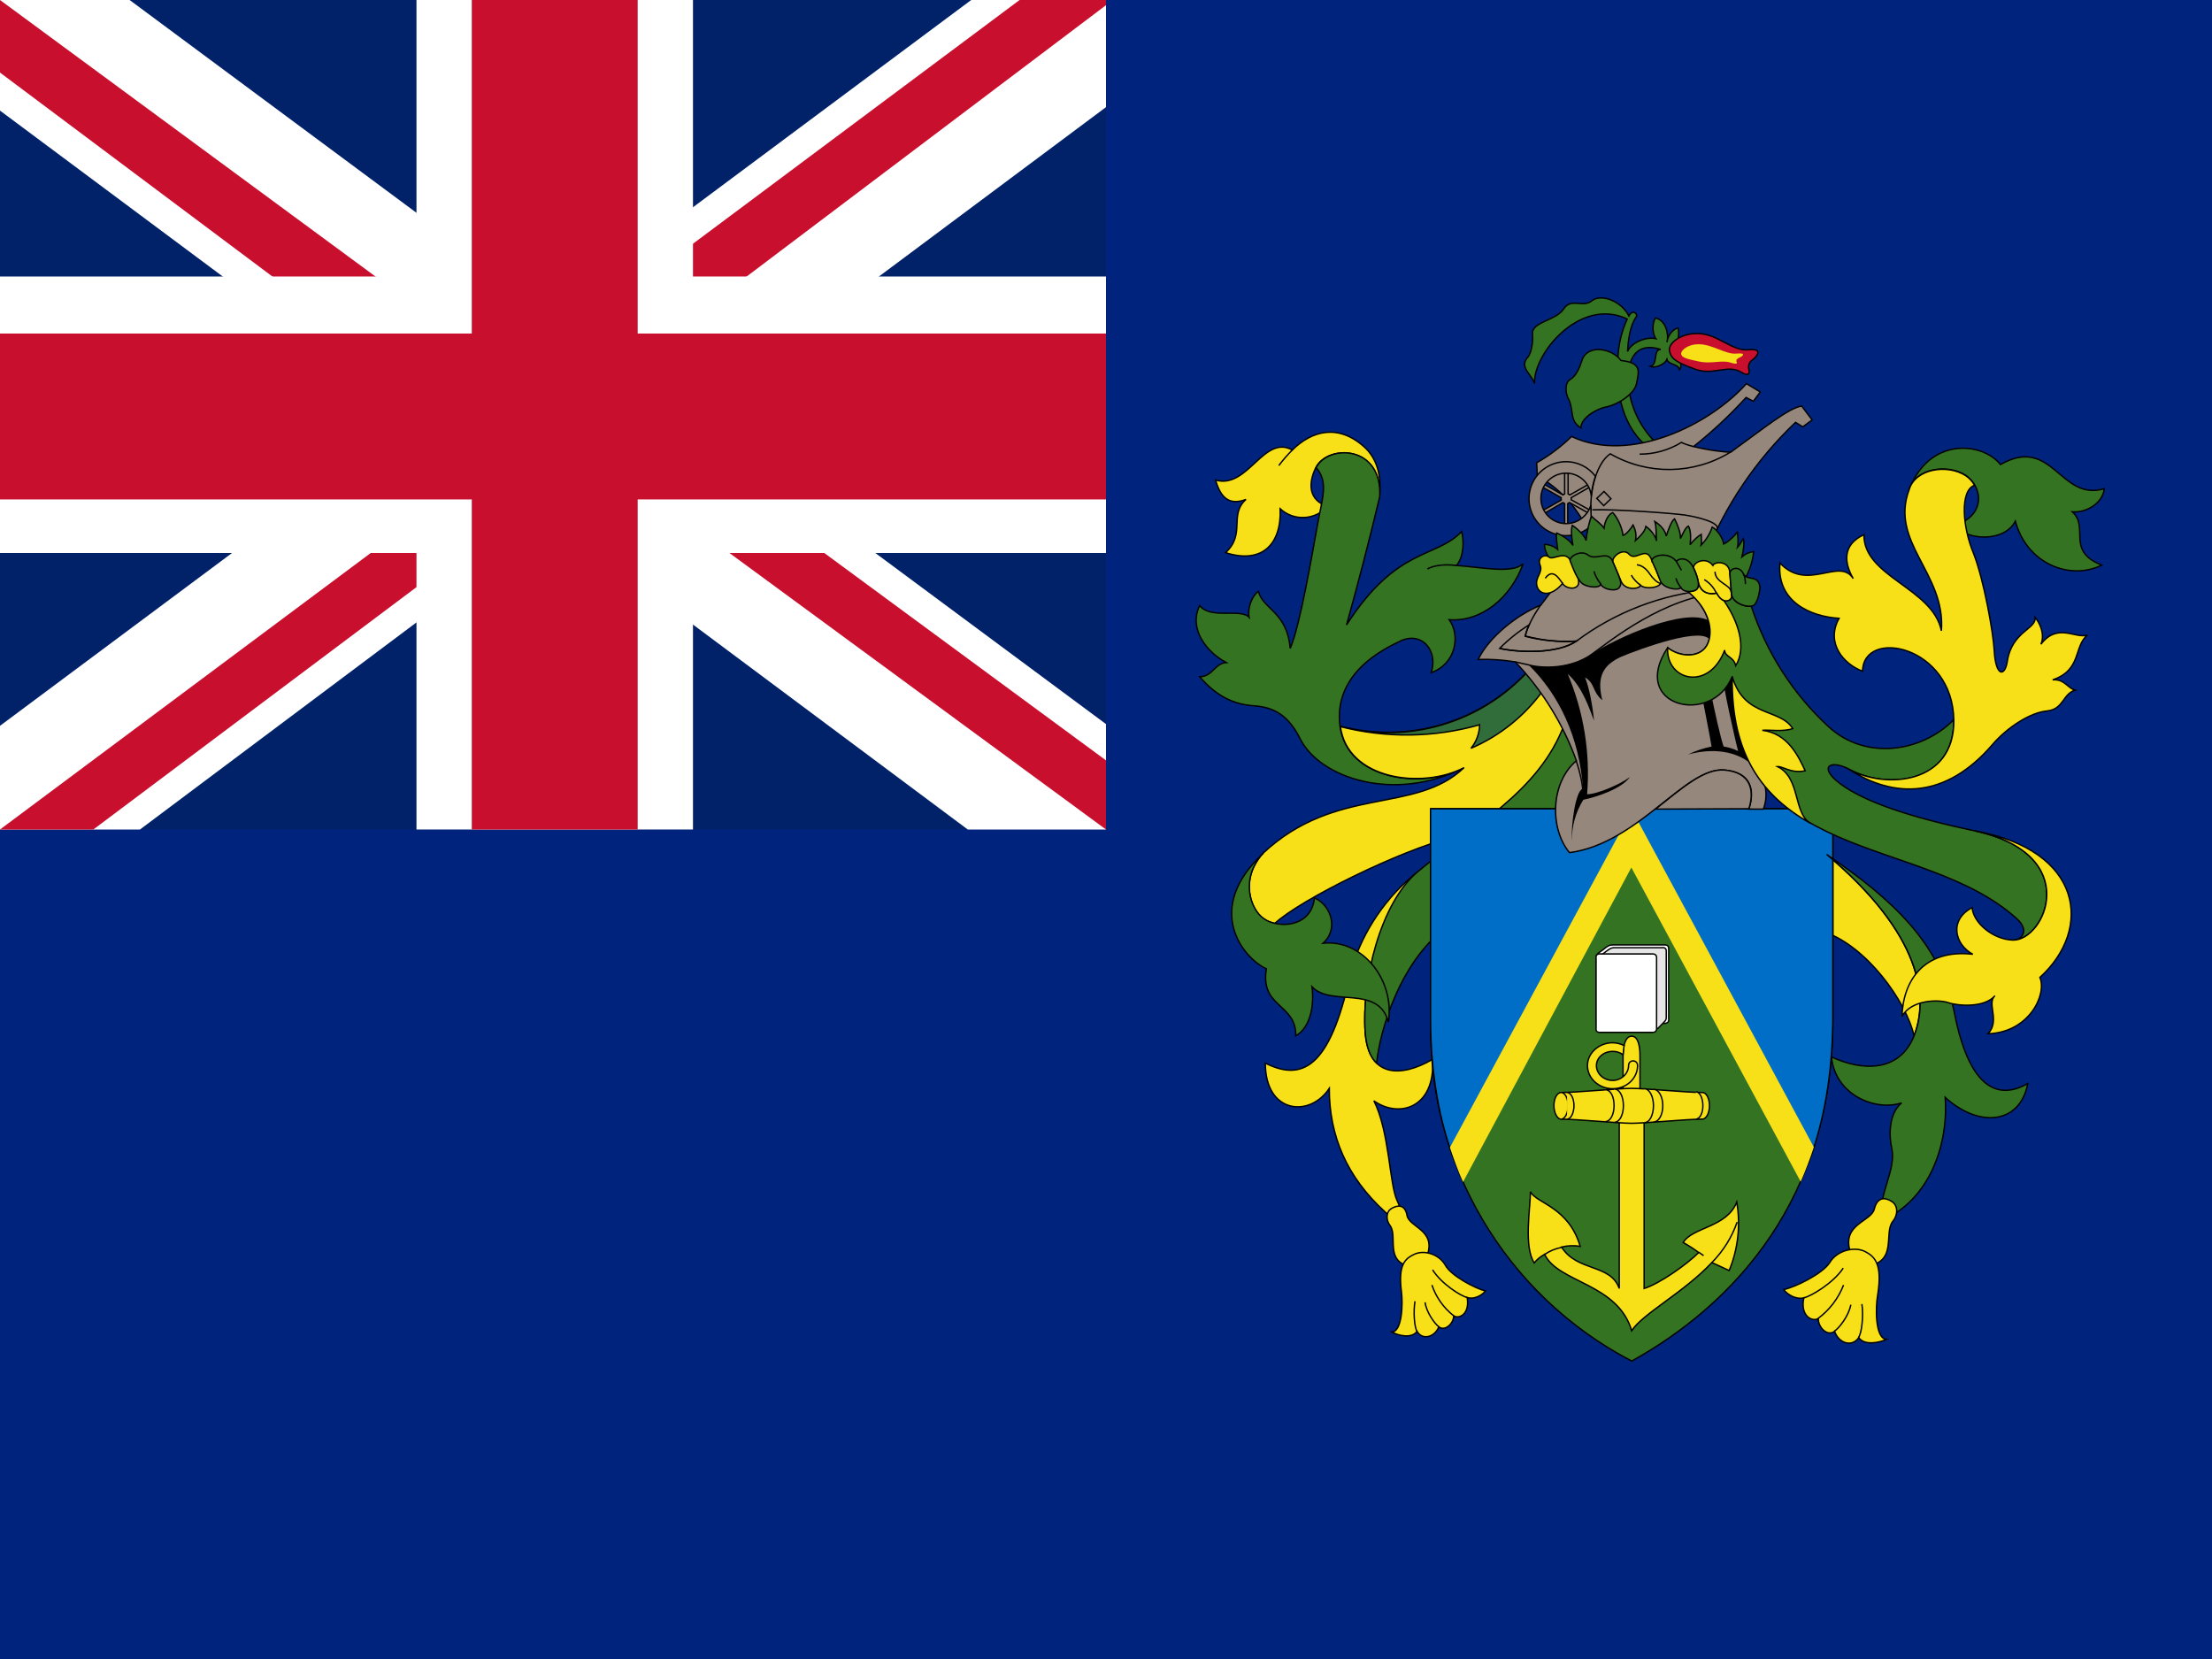
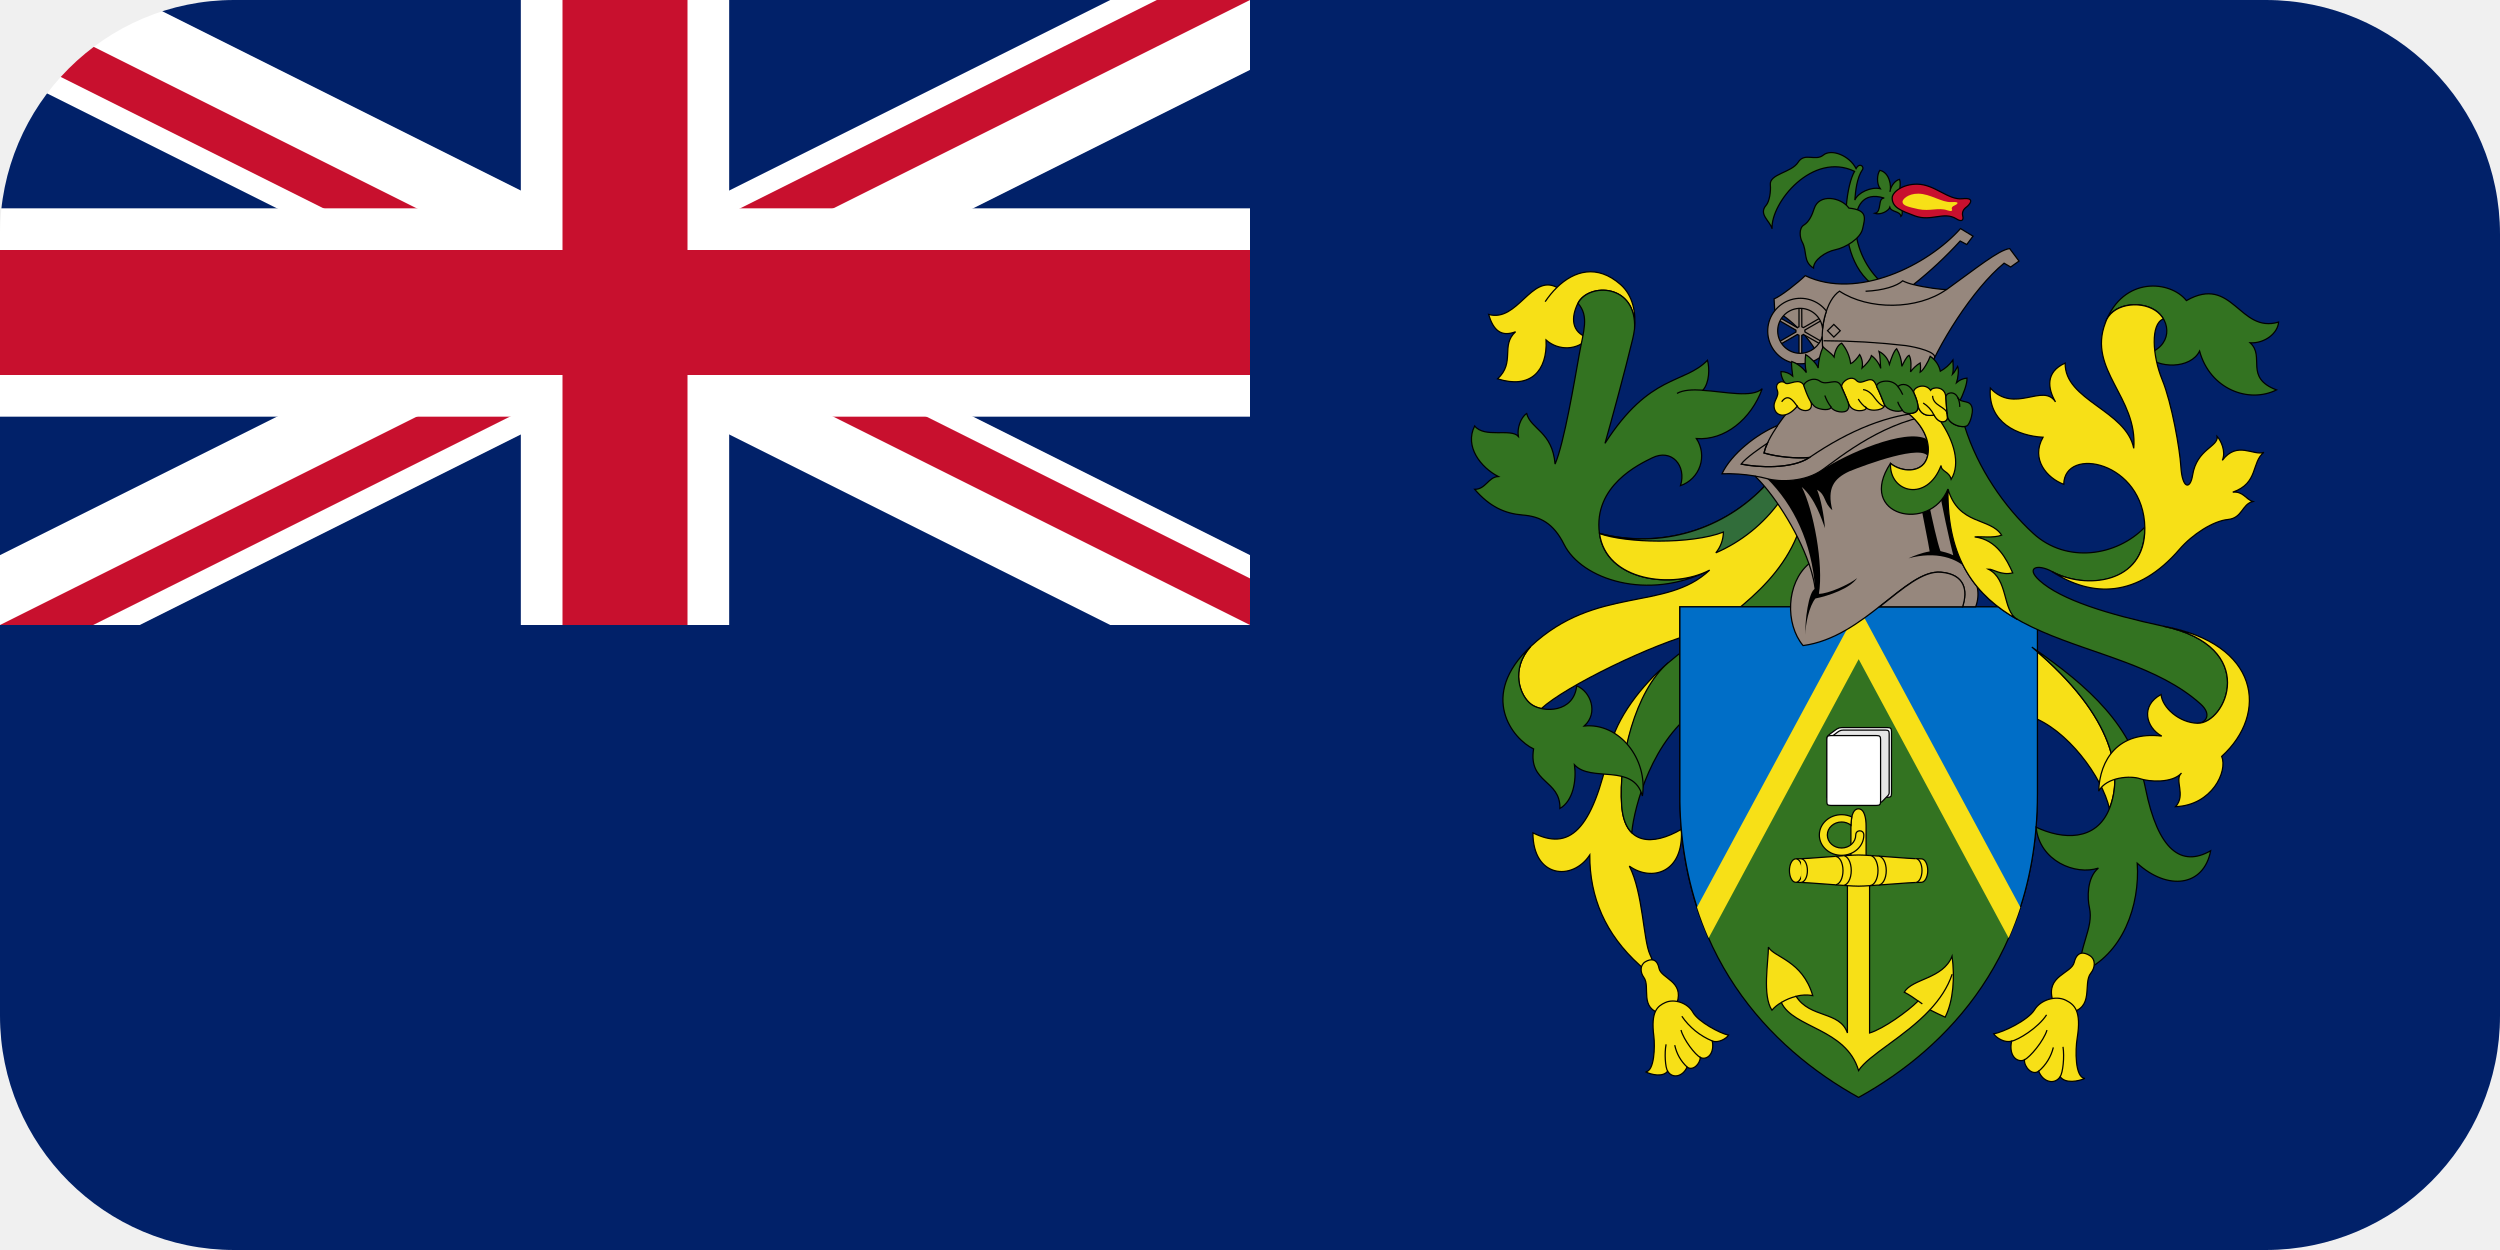
- <svg xmlns="http://www.w3.org/2000/svg" id="flag-icons-pn" viewBox="0 0 640 480">
-   <path fill="#00247d" d="M0 0h640v480H0z" />
-   <path fill="#012169" d="M0 0h320v240H0Z" />
-   <path fill="#fff" d="m37.5 0 122 90.5L281 0h39v31l-120 89.5 120 89V240h-40l-120-89.5L40.5 240H0v-30l119.5-89L0 32V0Z" />
-   <path fill="#c8102e" d="M212 140.5 320 220v20l-135.5-99.5Zm-92 10 3 17.5-96 72H0ZM320 0v1.5l-124.5 94 1-22L295 0ZM0 0l119.5 88h-30L0 21Z" />
-   <path fill="#fff" d="M120.5 0v240h80V0ZM0 80v80h320V80Z" />
-   <path fill="#c8102e" d="M0 96.5v48h320v-48zM136.5 0v240h48V0Z" />
-   <path fill="#f7e017" stroke="#000" stroke-width=".4" d="M410.1 252.3a57 57 0 0 0-19 27.8c-5.7 27.3-13.3 33.4-25 27.5 0 14.7 12.9 15.8 18.5 7.3 0 13.7 5 25.6 16.2 35.8 4.8 4.3 5.7 1.4 3.4-3.4-2.2-4.7-2.2-20-6.7-28.8 7.2 5.1 17.8 2.2 17-12-9.3 5.4-18.5 5.2-19.5-7.7-1.1-15 4.7-37 15.1-46.5zm-11-108.6c.7-5.5-.5-11-4.5-14.5-7.6-6.7-15.1-4.5-20.7 1-8.3-4.6-12.8 11.4-22.2 8.7 1.5 5.2 4 7.4 8.8 5.6-5 4.5 0 10-5.9 15.4 10.6 3.4 16.2-2.5 15.8-12.7a9.6 9.6 0 0 0 13.7-.7c-5.6-1.8-5.6-6.7-3.4-11.2 3.4-6.8 19.3-6.5 18.4 8.4z" />
-   <path fill="#337321" stroke="#000" stroke-width=".4" d="M423.6 222.1c-12 6.4-33.8 3.7-35.9-12-2-15.5 13.1-22.5 17.2-24.5 6.3-3.2 11.3 2.5 9.2 9 7-2.4 8.6-10.6 5.2-15.3 9.3.7 17.8-6.3 21.4-16.2-3.2 3-12 1-19.3.5 2.2-2.5 2.2-7.3 1.5-9.8-7.6 7.9-18.7 4.3-33.3 27a1023 1023 0 0 0 9.6-37.1c.8-15-15-15.2-18.4-8.4 3.7 4.2 1.7 9 .4 16.5-1.6 8.7-5 29-7.9 35.8-.9-10.6-7.9-11.3-9.2-16.5-2 1.4-3.2 5-2.7 7.5-2.5-2.7-11.1.7-14.3-3.4-3.3 6.7 2 13.5 7.7 16.5-3.3.2-4 4.1-7.7 4.1 4.9 5.7 9.9 8 15.6 8.4 5.8.4 10 2.6 13.5 9.6 5.7 11.3 27.2 18.6 47.4 8.3z" />
-   <path fill="#f7e017" stroke="#000" stroke-width=".4" d="M453.4 208.4c-6.8 18.7-25.3 32-33.6 34-14.2 3.5-43.2 17.6-51 24.8a9 9 0 0 1-3.2-1.3c-3.8-2.7-7-11.5-.2-19 21.2-19.8 44-11.2 58.2-24.8-12 6.3-33.8 3.6-35.8-12a55 55 0 0 0 54.5-16.2 98 98 0 0 1 11 14.5z" />
-   <path fill="#337321" stroke="#000" stroke-width=".4" d="M410.1 252.3c-10.7 9-16.2 31.4-15.1 46.5q.5 6.2 3.3 8.8c.8-8.6 6.7-30.7 22-40.6 12.8-8.3 32.9-27 40.3-48.5a17 17 0 0 0-7.9-9.2c-7.4 20.2-27.1 29.9-42.6 43z" />
-   <path fill="#316d3a" stroke="#000" stroke-width=".4" d="M446.5 199.7a50 50 0 0 1-20.9 16.8 11 11 0 0 0 2.5-6.8 77 77 0 0 1-40.4.5 55 55 0 0 0 54.6-16.2 21 21 0 0 1 4.2 5.7z" />
-   <path fill="#337321" stroke="#000" stroke-width=".4" d="M365.4 247c-17.2 16-5.8 30.2 1 33.3-1.9 11.3 8.7 10 8.5 19.4 4.3-2.4 5.4-9 4.7-14.2 5.5 5.9 19.2-.7 22.1 10.2 1.9-12-7.4-24-18.9-22.8 4.8-4.3 2-11.3-2.5-13.1-.9 8.8-10.8 8.8-14.6 6-3.9-2.6-7-11.4-.3-18.9z" />
-   <path fill="#f7e017" stroke="#000" stroke-width=".4" d="M402.7 349.6c-1.8 1-1.7 3.5-.5 5 2.3 3.2-1.7 10.4 6 11.9 2.2.5 4-1 4.8-3.5 2.4-7.1-5.2-7.9-5.9-11.3-.6-3.4-2.8-3-4.4-2.1z" />
-   <path fill="#f7e017" stroke="#000" stroke-width=".4" d="M409.2 362.9c-2.5 1.2-4.8 2.8-3.7 11 .4 3.3.2 11.4-2.8 11.5 1.8 1 5.7 2 7.3-.2 1.5 2.6 5 1.8 6.3-1.3 1.8 1.4 4.3-1 4.3-3.2 1.5 1 4.7-.4 3.9-5.3 2 .7 4.4-.7 5.3-1.9-2.8-.6-10-4.4-11.6-7.4-1.7-3.1-6-4.6-9-3.2z" />
-   <path fill="none" stroke="#000" stroke-width=".4" d="M370 134.7q1.8-2.4 4-4.6m39 34.5q3.1-1.6 8.4-1M410 385.2c-.8-1.1-1.1-5.8-.6-8.7m6.9 7.4c-1.3-1-3.6-4.3-4-7.1m8.3 3.9a19 19 0 0 1-6.3-8.9m10.2 3.6c-1.9-.4-7.6-4.1-10-8" />
-   <path fill="#f7e017" stroke="#000" stroke-width=".4" d="M528.5 247.2c27.7 23.2 29.5 41.7 25.3 52.5-2.3-10.1-13.8-25.9-25.8-30z" />
-   <path fill="#337321" stroke="#000" stroke-width=".4" d="M478.9 234h51.4v61c0 51.9-28.8 82.5-58.2 98.8A108 108 0 0 1 414 295v-61h36c0 3.2.4 8 4 12.7 8.6-.8 18.2-7.2 24.9-12.6z" />
-   <path fill="#006ec7" stroke="#000" stroke-width=".4" d="M530.3 234v61q-.2 23.4-7 41.3L472 242.6l-51 93.7q-7-18-7.1-41.3v-61z" />
-   <path fill="#f7e017" d="M524.8 331.9a116 116 0 0 1-3.8 10L472 251l-48.7 91c-1.3-2.8-2.9-7.3-3.8-10l52.7-97.6z" />
-   <path fill="#f7e017" stroke="#000" stroke-width=".4" d="m495.3 365.3 5 2.3a36 36 0 0 0 2.2-19.8c-2.9 7.4-12.8 7.2-15.5 11.7q2.5 1.4 4.5 2.9c-3.4 3.4-11.3 9-15.8 10.4v-48.4c0-3.4-1.2-6.2-1.2-9v-10c0-2.3-.4-5.6-2.4-5.6s-2.5 3.3-2.5 5.6v10c0 2.8-1.1 6-1.1 9v48.4c-2.5-7.2-12.2-4.8-16.7-12a14 14 0 0 1 5.4-.2c-3.4-11.5-12.7-12.4-14.4-15.8 0 4.8-2 15.8 1.1 20.6q1.1-1.4 3-2.5c3.9 8.3 21.1 8.3 25.2 22.1 3.3-5 15-11 23.2-19.7z" />
-   <path fill="#f7e017" stroke="#000" stroke-width=".4" d="M472.1 325c3.8 0 16-1.2 20.4-1.2 1.2 0 2.1-1.8 2.1-3.9s-.9-3.8-2-3.8c-4.5 0-16.6-1.2-20.5-1.2s-16 1.2-20.4 1.2c-1.2 0-2.1 1.7-2.1 3.8s1 3.9 2 3.9c4.5 0 16.7 1.2 20.5 1.2zm-2.5-19.8q-1.2-1-3-1c-2.6 0-4.7 1.8-4.7 4.1 0 2.4 2.1 4.3 4.7 4.3 2.5 0 4.6-2 4.6-4.3 0-1.8 2.6-1.8 2.6 0 0 3.7-3.2 6.7-7.2 6.7s-7.3-3-7.3-6.7c0-3.6 3.3-6.6 7.3-6.6a8 8 0 0 1 3.3.8z" />
-   <path fill="#f7e017" stroke="#000" stroke-width=".4" d="M451.7 323.8c1.1 0 2-1.8 2-3.9s-.9-3.8-2-3.8" />
-   <path fill="#f7e017" stroke="#000" stroke-width=".4" d="M453.4 323.8c1.1 0 2-1.8 2-3.9s-.9-3.8-2-3.8m11.1 8.4c1.4 0 2.5-2 2.5-4.6s-1-4.6-2.5-4.6m2.6 9.4c1.5 0 2.6-2.1 2.6-4.8s-1.1-4.8-2.6-4.8m8.7 9.7c1.5 0 2.6-2.2 2.6-4.9s-1.2-4.9-2.6-4.9m2.7 9.6c1.4 0 2.6-2 2.6-4.7 0-2.6-1.2-4.7-2.6-4.7m12.1 8.6c1.2 0 2.1-1.7 2.1-3.9s-.9-4-2-4m-43.7 47q2-1.4 4.8-2m41.1 2.4-1.4-1m3.8 3q5-5.1 7.3-11.7" />
-   <path fill="#fff" stroke="#000" stroke-width=".4" d="M461.8 277.2c0-1.2.9-1.6 2-2.4 1.2-1 1.7-1.4 2.9-1.4h14.8q1.4-.1 1.3 1.3v20q.2 1.4-1.3 1.4h-19.7v-19.2" />
-   <path fill="#e5e5e5" stroke="#000" stroke-width=".4" d="M477.8 297.8c2 0 1.6 0 3-1.4s1.3-1.3 1.3-2.6v-18.4q.1-1.4-1.3-1.2h-13.7c-1 0-1.5.4-2.7 1.3-1 .8-1.8 1.2-1.8 2.2v20.1z" />
-   <path fill="#fff" stroke="#000" stroke-width=".4" d="M479.3 297.4q.1 1.4-1.4 1.3h-14.8q-1.5.1-1.3-1.3v-20.1q-.2-1.4 1.3-1.3h14.8q1.5-.1 1.4 1.3z" />
-   <path fill="#96877d" stroke="#000" stroke-width=".4" d="M508 222.3c2.8 3.2 3.8 7.5 2.2 11.8H506c1.8-5.5.7-10.6-7-11.3-11.4-1-24.8 21.2-44.9 23.9-5.8-7-5.5-20.3 2-26.6a82 82 0 0 0-17.7-28.6 55 55 0 0 0-10.7-.7c3-6.4 11.3-13 18.1-15.7l3.4-4.5c.7-8.7 42-4.7 50.7.7 0 9.8 3.9 42.2 8.2 51z" />
-   <path d="M458 228.2c-1-15-7.1-27.4-15.7-35.8a24 24 0 0 0 18-3c7.5-5 27-13.6 34-9.9.6 1.3 1 4 .5 5.9-1.7-4.5-20.4 2.4-25.7 4.6-5 2.3-7.3 5.5-5.5 12.6-3-2.5-2-4.8-5-6.6 1.2 2.9 2.2 8.2 2.6 12.5-1.2-3-3.2-9.6-7.6-13.5a74 74 0 0 1 5.6 34.8c3 0 9.8-3 12.4-5-2.3 3.3-9.2 5.7-13.5 6.6a22 22 0 0 0-3.3 11.8c-.3-4.2 1-14.3 3.1-15zm50-5.9c-3.8-4.2-10.7-6.4-19.6-4a28 28 0 0 1 6.8-2.3c-.3-2.3-2.4-12.5-2.8-15l2.5-1c1.3 6.1 2.8 13.1 3.8 16 .8.1 2.6.5 4.2 1.3-.7-2.4-4.5-19.4-4.4-21.2l3.4-1.8a138 138 0 0 0 6 28z" />
-   <path fill="#96877d" stroke="#000" stroke-width=".4" d="M506 234c1.7-5.3.6-10.5-7-11.2-6-.5-12.4 5.3-20 11.3zm-49.9-48.5a45 45 0 0 1-14.8-1.5q.3-1.4 1.1-3.2a47 47 0 0 0-8.5 6.8c5.4 1.2 16.6 1.7 22.2-2.1z" />
-   <path fill="none" stroke="#000" stroke-width=".4" d="M456 220q1.9 5.6 2.1 10.3m-12.4-55.2c-2 3-3.8 6.2-4.4 9a48 48 0 0 0 14.8 1.4" />
-   <path fill="none" stroke="#000" stroke-width=".4" d="m438.4 191.5 4 .9c4 1.1 12.3 1.1 18-3s21-16.7 38.3-18" />
-   <path fill="none" stroke="#000" stroke-width=".4" d="M433.9 187.6c5.4 1.2 16.6 1.7 22.2-2.1a76 76 0 0 1 38.4-14.8" />
-   <path fill="#337321" stroke="#000" stroke-width=".4" d="M528.5 247.2c19 13 33 25.7 37 46s11.7 25.7 21.2 20.3c-2.2 11.7-14 13-23.9 4 1 13.6-4.5 29.8-18.5 35.7-.9-8.1 4.5-14.6 3-21.2-.7-3-1-9.7 2.9-12.9-7.5 2.5-19.2-2.2-20.3-13.3 8.6 4 19.6 4.7 23.9-6.1s2.4-29.3-25.3-52.5zm23.9-105.6c5.9-15.3 21.2-13.7 26.4-7.2 15.1-8.6 17.2 10.8 30 7-.2 3.6-4.5 7-9.2 6.7 5 4.5-2 11.3 8.5 15.4-9 4.5-21.6-.2-25-12.7-3 5.9-13.5 5.9-17.8 1.2 9.2-2.5 8.6-11 3.4-14.5-5.3-3.4-14.5-2-16.3 4.1zm-45.7 33.8a82 82 0 0 0 22.3 34.8c10.8 10 27.1 7.4 36.3-2 .2 18.8-19.4 20.3-30.2 14.4-4.8-2.6-8.7-1.3-4.1 3 7 6.2 22.3 11 40.4 14.8 31.5 6.8 20.3 31.8 11 31.6 2.7 0 4.9-2.9 1-6.3-27.4-24.7-83-15-82.2-70-5.8 14.5-30 8.8-18.7-8.3 3.6 2.9 10 3.1 11.7-1.4 1.4-3.5.5-9.6-5.8-14.9 1 0 3.3 0 3-2.6.3 1.6 1.7 3.8 5.3 3 1 1.7 2 2.7 3.5 2.1.3 0 1.1-.5.8-2.1.2 3 3.8 4.1 5.7 3.9z" />
-   <path fill="#f7e017" stroke="#000" stroke-width=".4" d="M535 222.6c13.1 8.5 28 8.5 41.5-7.2 4.3-5 11-9.3 15.8-9.7 4.8-.5 4.5-5 8.1-6-2.2-.6-3.1-3.3-6.5-3 8.5-2.9 6-9.7 10.1-13-3.4 1.3-8.6-3.7-13.5 2.7 1.3-3-.5-6.4-1.7-7.8.5 3.4-6.6 4-8 12.6-.7 4.8-3.4 4.6-3.8-2.9-.3-5.4-3-20.5-6-28.2-3.2-7.6-4-18.2.3-19.7a8 8 0 0 0-2.6-2.8c-5.3-3.4-14.5-2-16.3 4-5.8 15.4 10.6 24.2 9.3 40.9-2.5-12.4-22.6-15.6-22.4-27.8-6.5 3-5.6 8.4-3.1 12.7-4-6.3-13.3 4-21.2-4.5-1 11.3 9 15.5 17.1 16-4 7.2 1.4 13.3 6.8 15.3.2-12.6 26.1-7.5 26.4 14.2.2 18.5-19.7 20-30.3 14.2zm36.4 17.8c31.5 6.8 20.3 31.8 11 31.6-5.9-.2-11.5-5.1-11.8-9.4-6.8 3.6-5 10.7.2 13.5-14.2-1.6-20.2 7.7-20.5 18 2.6-4.8 10.4-5 13.4-4s10.5 1.5 13.5-2c-2.5 2.2 1.6 7.2-2 11 12-.4 17.1-11.5 15-16.3 15.4-14 12.5-36.8-18.8-42.4zm-24.1 107.2c2 1.2 1.8 4 .4 5.7-2.8 3.4 1.4 11.5-7.2 13q-3.9.3-5.2-4.2c-2.4-8 6.1-8.6 7-12.3s3.3-3.3 5-2.2z" />
-   <path fill="#f7e017" stroke="#000" stroke-width=".4" d="M539.6 362.1c2.7 1.4 5.1 3.4 3.7 12.4-.7 3.7-.8 12.8 2.5 13-2 1-6.4 1.9-8-.5-1.9 2.8-5.7 1.8-7-1.8-2.2 1.6-4.8-1.3-4.7-3.7-1.8 1-5.3-.7-4.2-6-2.2.6-4.9-1-5.8-2.4 3.1-.6 11.2-4.5 13.3-7.8 2-3.4 7-4.8 10.2-3.2z" />
-   <path fill="none" stroke="#000" stroke-width=".4" d="M537.7 387c1-1.2 1.5-6.5 1-9.7m-8 7.9c1.5-1 4.2-4.5 4.8-7.7m-9.5 4a22 22 0 0 0 7.4-9.7m-11.5 3.7c2-.4 8.6-4.3 11.4-8.6" />
-   <path fill="#f7e017" stroke="#000" stroke-width=".4" d="M501.2 195.8c-.4 23 9.2 34.8 22.6 42.4-5-3-2.8-13.1-9.5-16.4 1.6-.1 4 2.1 8 1.2-2-4.2-5-10.8-12.4-11.7 2-.2 6 .5 8.8-.5-3.8-6-14-3.1-17.5-15zm-2.4-22q-1.2-.5-2.1-2.2c-3.6.8-5-1.5-5.3-3 .3 2.6-2 2.5-3 2.6 6.3 5.2 7.2 11.3 5.8 14.8-1.8 4.5-8 4.3-11.7 1.4-.5 9.6 12 12.7 16.5.7 0 2 2.6 1.8 3.2 4.5 3.2-5.2.8-12.7-3.4-18.8z" />
-   <path fill="#337321" stroke="#000" stroke-width=".4" d="M479 128a27 27 0 0 1-8-18.9c.2-5 2.2-10.3 9.5-8-2.3 0-.7 4.4-3 4.9 1.8.7 4.4-.9 4.8-2 .4 1.6 3.4 1.2 3.6 3 1.1-.9-.1-5.3-1.8-6.2 1.2-.7 2-4.2 1.4-5.9-1.2.2-2.9 1.8-3.2 4.1.6-1.8-.1-6.3-3.3-7-.9 1.2-1.1 4.3.1 6-2.9-.7-7.2 1.2-8.2 3.7.2-3 .6-7.3 2.5-10 .6-.8-1-2.4-2.1-.3-2.2-4.3-8-6.5-10.7-4.4-2.6 2.2-6-1-8.2 2.4s-9.4 3.7-9 7.3c.2 2.2-.3 5.5-1.4 6.7-2.6 2.9 1.3 5 2 7.6-.5-8.5 13.1-25.2 26.8-18.7a30 30 0 0 0-2.7 11.6c-.6 7.7.6 18.5 8 24.9z" />
-   <path fill="#c8102e" stroke="#000" stroke-width=".4" d="M483 101.1c0-2 3.5-4.7 8.2-4.6 5.7 0 10 5.2 14.6 4.7s2.4 2 1.4 2.8q-1.6 1-1.2 2.9c.3 1.2-.2 2-2 .9-4.1-2.6-8.2 1-13.6-1-4.5-1.7-7.2-2.7-7.4-5.7z" />
-   <path fill="#96877d" stroke="#000" stroke-width=".4" d="M459.8 154.4a34 34 0 0 0-15-16.7l-.2-3.8a50 50 0 0 0 10.1-7.6c17 8 40-3.4 50.6-15.3l4 2.4-2 2.7-2.1-1.1a130 130 0 0 1-15.2 14.2c3.9 1 9.3 1.7 10.8 1.6 9.4-6.8 16.9-12.9 20.5-13.3l3 4-2.7 2-2.1-1.3a109 109 0 0 0-26.2 38.8c-6.3-1.4-28.9-.5-33.5-6.6z" />
-   <path fill="none" stroke="#000" stroke-width=".4" d="M490 129.2q-2.4-.6-3.5-1.2a23 23 0 0 1-12.1 3.4" />
-   <path fill="none" stroke="#000" stroke-width=".4" d="M460.7 151.9c-1.5-8.4 1-17.8 5.2-20.6a34 34 0 0 0 34.8-.5" />
-   <path fill="none" stroke="#000" stroke-width=".4" d="M460.7 147.5c7.2-.2 23 1 26.7 1.5 3.9.6 10.3 2.2 9.4 4.1m-32.8-6.8 2.1-2-2-2.1-2.1 2z" />
-   <path fill="#337321" stroke="#000" stroke-width=".4" d="M469 104.3c-2.6-3.6-9.8-4.8-11.3 0-.7 2.2-1.7 4.5-3.4 5.5s-1.3 4.1-.6 5.4c1.8 3.3.2 6.5 3.7 8.6 0-2.6 3.9-5.3 7.1-6 3.3-.6 8.3-3.6 9-6.8.6-3.4 1.8-6-4.5-6.7z" />
-   <path fill="#96877d" stroke="#000" stroke-width=".4" d="M452.7 136.8h1v6.1l.5.3 5.3-3 .5.7-5.4 3.1v.6l5.4 3-.5.8-5.4-3-.5.3v6.2h-.9v-6.2l-.5-.3-5.3 3.1-.5-.8 5.3-3v-.7l-5.3-3 .5-.8 5.3 3 .5-.3z" />
-   <path fill="#96877d" stroke="#000" stroke-width=".4" d="M460.7 151.8a10.7 10.7 0 1 1 .9-14 24 24 0 0 0-1.2 5.7 7.3 7.3 0 1 0-7.3 8c3.4 0 6.3-2.3 7.2-5.4 0 1.4 0 4.6.4 5.7z" />
-   <path fill="#337321" stroke="#000" stroke-width=".4" d="M448.6 162c-.6-.8-1.9-3-1.7-4.5a6 6 0 0 1 3.8 1.5c-.1-1.2-.6-3.6-.3-4.8 1.2.5 3.8 2 4.7 3.6-.2-1.1-.7-4-.2-5.8 1.3.8 3.6 2.9 4 4.4.2-2.3 1-6 1.6-7 1 1 2.6 2 3.6 3.4.2-1.9 1.2-4 2.5-4.5 1 1 2.6 3.7 3 6.6 1-.3 2.3-2 2.9-3 .5 1 1.1 2.5.7 4.5 1.3-1.2 2.8-2.7 3-4.1 1 .7 2.7 2.4 3.1 4.2-.2-1.5 0-4.1-.5-5.6 1.6 1 3 2.5 3.3 4.2.5-1.6 1.5-4.4 2.4-5 .9 1.8 1.8 4 1.7 5.7.6-1.1 1.4-3.2 2.3-3.6.8 1.2.7 4 .5 5.4.8-1.1 2.3-2.5 3.2-3 0 .8.2 2.1 0 3.1a14 14 0 0 0 3.2-5.2c1.6.8 3.2 3.5 3.3 4.9 1.2-.5 3.4-2.5 4-3.6 0 .8.4 3 0 4.6.7-.7 1.3-2 1.7-2.6.4 1.1 0 3.8-.4 5.3a6 6 0 0 1 3.4-1.5 20 20 0 0 1-2.5 7.8c-10.8-3-33.5-4.1-56.3-5.4z" />
-   <path fill="#f7e017" d="M486.4 102.3c0-.9 1.8-2.7 5.1-2.7 4 0 7.7 3 10.9 2.7s1.6.9 1 1.1q-1.2.5-1 1.2.6 1-1.4.4c-2.8-1-5.7.4-9.4-.4-3.2-.7-5.1-1-5.2-2.3" />
-   <path fill="#f7e017" stroke="#000" stroke-width=".4" d="M452.1 168.8c-3.3 4-6.7 3.4-7.4.8s1.8-3.8.9-6.1 1.5-3.3 2.6-2.3 4.8-2.2 6.3 1.2c1.6 3.4 2.8 5.7 2 7-1 1.4-3.7.7-4.4-.6zm14.6-6.1c-.6-1.5 2.9-4.4 4.7-2.3 1.8 2 4.6-2.2 6.2 1s2 4.9 2.9 6.7c.7 1.8-4.3 2.7-5.9 1.2.2 1-4.4 1.9-5.6-1.2zm23.4 1.9c-.8-1.6 3.3-3.9 5.5-1 .5-1.2 4.6-1.4 4.9 2l.5 6.9c.1 1.3-2.5 2.6-4.3-.9-3.4.7-4.9-1.2-5.3-3.1s-.8-3-1.3-4z" />
-   <path fill="#337321" stroke="#000" stroke-width=".4" d="M454.3 162.3c-.5-1.1 3-3.4 5.2-1.7s5.5-1.4 7 1.6c2.7 6.2 2.8 6.6 2 7.8s-4.5.7-5.4-1c-.1 1.2-3.3 1-4.9.1-1.8-1-3.1-4.8-3.9-6.8zm23.7.3c-.7-1.8 4.6-3.3 7-.2 1.1-1.1 3.7-1.2 5.1 2.2q2.2 4.8.7 6c-.8.6-3.5 1-4.4-.5-1.3.8-5.1.1-6-2q-1.2-3.2-2.3-5.5zm22.5 3.4c0-1.7 2.8-2.4 3.9 0 1 2.2 4.5.1 4.8 4 0 .7-.4 3.5-1.5 4.9-1 1.3-6.3 0-6.7-2.9z" />
-   <path fill="none" stroke="#000" stroke-width=".4" d="M452.1 168.8c-1.2-1.7-2.9-4.4-5-1.5m16.1 1.7c-.8-.9-1.7-2.5-2-3.7m13.4 4c-.8-.6-2-1.7-2.6-2.9m1.6-3c2 .2 3.3 2 3.9 2.9s2 2.4 3 2.5m5.9 1.3q-1.2-1.6-1.5-2.8m.1-4.9 1.5 2.6m10.1 6.6a9 9 0 0 0-3.5-3.9m3.1-2.3c.1 3.3 4.5 3.6 4.7 6m3.5-5.4q.6 1 .6 3" />
+ <svg xmlns="http://www.w3.org/2000/svg" viewBox="0 0 30 15">
+   <defs>
+     <mask id="fa-flag-rounded-pn" maskUnits="userSpaceOnUse" x="0.0" y="0.0" width="30.0" height="15.0">
+       <rect x="0.0" y="0.0" width="30.0" height="15.0" rx="2.812" ry="2.812" fill="#fff" />
+     </mask>
+   </defs>
+   <g mask="url(#fa-flag-rounded-pn)">
+     <clipPath id="a">
+       <path d="M0 0v75h350v75h-50zm300 0H150v200H0v-50z" />
+     </clipPath>
+     <path fill="#012169" d="M0 0h30v15H0z" />
+     <path d="M0 0l15 7.5M15 0L0 7.5" stroke="#fff" stroke-width="1.5" />
+     <path d="M0 0l300 150m0-150L0 150" stroke="#c8102e" stroke-width="20" clip-path="url(#a)" transform="scale(.05)" />
+     <path d="M7.5 0v10M0 3.75h17.5" stroke="#fff" stroke-width="2.5" />
+     <path d="M7.5 0v10M0 3.75h17.5" stroke="#c8102e" stroke-width="1.5" />
+     <path d="M15 0v7.5H0V15h30V0z" fill="#012169" />
+     <g fill="#F7E017" stroke="#000" stroke-width=".015">
+       <path d="M20.018 7.954c-.32.271-.625.667-.7 1.025-.211 1.007-.491 1.231-.923 1.015 0 .541.474.582.682.266 0 .507.184.947.599 1.322.175.158.208.05.125-.125-.083-.175-.083-.74-.249-1.064.266.191.657.083.624-.441-.341.2-.68.192-.715-.283-.043-.557.174-1.366.557-1.715zm-.405-4.005c.023-.2-.02-.405-.166-.534-.282-.248-.558-.166-.764.034-.308-.166-.471.423-.82.324.058.191.15.274.324.208-.183.166 0 .366-.216.565.391.125.599-.091.582-.466.15.133.382.125.507-.025-.208-.067-.209-.247-.125-.416.125-.249.711-.239.678.31z" />
+       <path fill="#337321" d="M20.515 6.842c-.441.233-1.247.133-1.322-.441-.075-.574.482-.832.632-.906.233-.117.416.091.341.333a.377.377 0 00.191-.565c.341.025.657-.233.79-.599-.12.114-.446.037-.714.02.083-.091.082-.269.057-.361-.282.29-.69.157-1.23.997.083-.291.241-.873.333-1.256.009-.038.016-.076.021-.115.032-.549-.553-.559-.678-.309.137.154.065.334.016.607-.058.324-.183 1.073-.291 1.322-.033-.391-.291-.416-.341-.607-.075.05-.116.183-.1.274-.092-.1-.408.025-.524-.125-.125.249.075.499.283.607-.121.008-.15.154-.283.154.179.208.362.291.574.308.212.017.37.096.499.353.208.417 1 .687 1.746.309z" />
+       <path d="M21.613 6.334c-.249.69-.931 1.181-1.239 1.256-.524.127-1.592.646-1.878.913a.332.332 0 01-.118-.048c-.141-.1-.258-.424-.008-.699.782-.732 1.622-.416 2.146-.915-.441.233-1.247.133-1.322-.441a2.029 2.029 0 002.012-.599c.091.101.357.417.407.533z" />
+       <path fill="#337321" d="M20.018 7.954c-.395.335-.6 1.158-.558 1.715.012.155.055.26.121.324.029-.316.249-1.133.81-1.497.474-.308 1.214-.998 1.489-1.788a.634.634 0 00-.291-.341c-.273.746-1.002 1.104-1.571 1.587z" />
+       <path fill="#316D3A" d="M21.359 6.014a1.854 1.854 0 01-.769.62.403.403 0 00.091-.249c-.391.15-1.173.133-1.489.017a2.029 2.029 0 002.012-.599c.068.074.126.14.155.211z" />
+       <path fill="#337321" d="M18.37 7.756c-.636.595-.216 1.114.033 1.231-.066.416.324.366.316.715.158-.091.2-.333.175-.524.2.216.707-.025.815.374.067-.441-.274-.881-.698-.84.175-.158.075-.416-.091-.482-.033.324-.399.324-.541.225-.142-.1-.259-.424-.009-.699z" />
+       <path d="M19.746 11.54c-.069.04-.064.129-.021.187.087.116-.062.38.22.437.083.017.147-.034.179-.129.087-.262-.191-.291-.216-.416-.025-.125-.104-.112-.162-.079z" />
+       <path d="M19.983 12.031c-.093.043-.175.104-.137.403.015.124.008.424-.1.428.066.033.208.069.266-.008.056.094.183.067.233-.05.066.054.158-.037.158-.116.058.037.175-.017.145-.195.071.025.162-.025.195-.071-.104-.021-.366-.162-.428-.274-.062-.113-.224-.167-.332-.117z" />
+       <path d="M18.542 3.62c.042-.062.089-.12.141-.171m1.441 1.272c.073-.042.185-.047.309-.039m-.421 8.172c-.029-.042-.04-.216-.019-.322m.252.272a.493.493 0 01-.148-.262m.306.146c-.058-.027-.2-.21-.231-.328m.376.132a.825.825 0 01-.366-.297" fill="none" />
+       <path d="M24.382 7.765c1.023.857 1.089 1.538.931 1.938-.083-.374-.507-.956-.948-1.106l.017-.832z" />
+       <path fill="#337321" d="M22.553 7.282h1.896v2.245c0 1.913-1.064 3.044-2.146 3.642-1.081-.599-2.146-1.73-2.146-3.642V7.282h1.331a.729.729 0 00.15.466c.314-.031.669-.266.915-.466z" />
+       <path fill="#006EC7" d="M24.449 7.282v2.245c0 .577-.097 1.084-.262 1.525l-1.883-3.455-1.883 3.455a4.327 4.327 0 01-.262-1.525V7.282h4.29z" />
+       <path d="M24.244 10.887a4.274 4.274 0 01-.14.369l-1.8-3.346-1.8 3.346a3.969 3.969 0 01-.14-.369l1.941-3.598 1.939 3.598z" stroke="none" />
+       <path d="M23.159 12.118c.05.025.142.071.183.088.1-.2.116-.482.083-.732-.108.275-.474.266-.574.432.061.031.118.071.167.106-.125.125-.417.334-.583.384v-1.784c0-.125-.042-.229-.042-.333V9.91c0-.083-.017-.204-.091-.204-.075 0-.091.121-.091.204v.369c0 .104-.042.225-.042.333v1.784c-.091-.266-.45-.175-.616-.441a.466.466 0 01.2-.008c-.125-.424-.466-.457-.532-.582 0 .175-.075.582.042.757a.437.437 0 01.113-.092c.141.308.777.309.927.816.12-.187.553-.403.856-.728z" />
+       <path d="M22.303 10.634c.141 0 .59-.046.753-.046.042 0 .077-.063.077-.141s-.034-.141-.077-.141c-.162 0-.611-.046-.753-.046-.141 0-.59.046-.753.046-.042 0-.077.063-.077.141s.034.141.077.141c.163 0 .612.046.753.046z" />
+       <path d="M22.212 9.903a.18.18 0 00-.113-.039c-.094 0-.171.07-.171.156s.076.156.171.156c.094 0 .17-.07.17-.156 0-.067.097-.067.097 0 0 .135-.12.244-.267.244-.148 0-.267-.109-.267-.244s.12-.244.267-.244c.044 0 .086.01.123.027-.003.022-.01.064-.01.1zm-.661.685c.042 0 .076-.063.076-.141s-.034-.141-.076-.141" />
+       <path d="M21.613 10.588c.042 0 .076-.063.076-.141s-.034-.141-.076-.141m.411.311c.051 0 .092-.076.092-.17 0-.094-.041-.17-.092-.17m.095.347c.053 0 .096-.08.096-.178 0-.098-.043-.178-.096-.178m.32.358c.054 0 .097-.081.097-.18 0-.099-.044-.18-.097-.18m.1.355c.053 0 .096-.078.096-.174 0-.096-.043-.174-.096-.174m.447.317c.043 0 .078-.064.078-.144s-.035-.144-.078-.144m-1.61 1.728a.618.618 0 01.178-.074m1.514.091l-.049-.035m.14.106c.116-.125.213-.266.267-.428" />
+       <path fill="#FFF" d="M21.922 8.87c0-.041.033-.058.072-.087.047-.035.066-.052.108-.052h.546c.04 0 .05.01.05.048v.741c0 .037-.009.048-.05.048h-.726v-.706" />
+       <path fill="#E5E5E5" d="M22.513 9.633c.072 0 .059-.002.109-.052.053-.052.048-.048.048-.096v-.679c0-.035-.009-.045-.046-.045h-.505c-.04 0-.057.016-.1.049-.036.027-.066.044-.066.082v.741h.56z" />
+       <path fill="#FFF" d="M22.567 9.617c0 .037-.009.048-.05.048h-.546c-.041 0-.049-.01-.049-.048v-.742c0-.037.009-.048.049-.048h.546c.041 0 .05.01.05.048v.742z" />
+       <path fill="#96877D" d="M23.625 6.847a.419.419 0 01.083.434h-.158c.066-.2.025-.39-.258-.415-.423-.037-.915.782-1.655.881-.216-.258-.205-.749.07-.982-.142-.409-.441-.859-.649-1.053a2.03 2.03 0 00-.394-.027c.108-.233.416-.478.666-.578.04-.059.084-.116.124-.167.025-.32 1.547-.17 1.871.029.001.359.142 1.554.3 1.878z" />
+       <path d="M21.781 7.066c-.036-.554-.26-1.011-.575-1.322.15.042.457.042.665-.108.274-.183.99-.503 1.252-.366.021.046.033.15.017.216-.062-.166-.753.091-.948.17-.187.087-.27.204-.204.466-.108-.091-.071-.179-.183-.245.045.108.082.303.095.461-.042-.112-.116-.353-.279-.495.141.274.264.933.206 1.283.112 0 .36-.11.459-.189-.087.125-.339.212-.501.245-.073.087-.123.312-.119.437-.011-.154.037-.529.115-.553zm1.844-.219c-.138-.153-.395-.236-.723-.147.05-.025.158-.067.254-.083-.012-.087-.091-.462-.104-.553l.092-.037c.046.225.104.482.141.586.029.008.096.021.154.05-.025-.087-.166-.715-.162-.782l.125-.067c.049.341.128.836.223 1.033z" fill="#000" stroke="none" />
+       <path fill="#96877D" d="M23.551 7.282c.066-.2.025-.39-.258-.415-.219-.019-.457.194-.738.415h.996zM21.713 5.49a1.648 1.648 0 01-.545-.054.64.64 0 01.041-.118c-.087.058-.253.172-.316.251.2.042.612.063.82-.079z" />
+       <path fill="none" d="M21.708 6.766c.046.133.076.261.08.375m-.457-2.033c-.075.11-.141.228-.163.328.141.046.42.071.545.054" />
+       <path fill="none" d="M21.059 5.713c.054.009.104.019.147.031.15.042.457.042.665-.108.208-.15.773-.615 1.414-.665" />
+       <path fill="none" d="M20.894 5.569c.2.042.612.062.819-.079.482-.328.948-.52 1.414-.545" />
+       <path fill="#337321" d="M24.382 7.765c.698.482 1.214.948 1.364 1.696.15.748.433.948.782.748-.083.432-.516.482-.881.15.033.499-.166 1.098-.682 1.314-.033-.299.165-.536.108-.782-.025-.108-.033-.358.108-.474-.274.091-.707-.083-.748-.491.316.15.723.175.881-.225.157-.398.091-1.08-.932-1.936zm.882-3.892c.216-.565.782-.507.973-.266.557-.316.632.399 1.106.258-.008.133-.166.258-.341.249.183.166-.075.416.316.565-.333.166-.798-.008-.923-.466-.108.216-.499.216-.657.042.341-.091.316-.407.125-.532-.193-.126-.533-.075-.599.15zm-1.687 1.245c.155.5.476.966.822 1.283.399.366 1.002.274 1.339-.075.008.696-.713.75-1.114.532-.177-.096-.32-.046-.15.108.258.233.822.406 1.488.549 1.164.249.749 1.173.408 1.164.098-.002.178-.104.037-.231-1.01-.909-3.064-.551-3.031-2.58-.216.532-1.106.324-.69-.308.133.108.366.116.433-.05.052-.129.018-.354-.215-.548.038-.003.121 0 .112-.096.01.056.061.139.192.111.037.059.077.098.13.077.01-.004.042-.02.029-.079.01.112.141.151.21.143z" />
+       <path d="M24.623 6.858c.482.316 1.028.316 1.53-.266.158-.183.407-.341.582-.358.175-.017.166-.183.299-.216-.083-.025-.116-.125-.241-.112.312-.108.22-.358.374-.478-.125.046-.32-.141-.499.096.046-.108-.017-.237-.062-.287.017.125-.245.15-.295.466-.028.177-.125.166-.141-.108-.012-.201-.108-.757-.224-1.039-.116-.283-.143-.671.015-.729a.308.308 0 00-.098-.102c-.193-.126-.532-.075-.599.15-.216.565.391.89.341 1.505-.091-.457-.832-.574-.823-1.023-.241.108-.208.308-.116.466-.15-.233-.491.15-.782-.166-.033.416.333.574.632.59-.15.266.05.491.249.565.008-.466.963-.275.973.524.008.68-.724.738-1.115.522zm1.339.657c1.164.249.749 1.173.408 1.164-.217-.005-.424-.187-.437-.345-.249.133-.183.395.008.499-.524-.062-.744.283-.757.661.096-.175.387-.187.495-.15.108.037.387.058.499-.067-.092.079.058.262-.071.403.437-.017.628-.424.553-.603.566-.514.458-1.354-.698-1.562zm-.886 3.951c.076.047.066.147.015.21-.103.126.052.427-.265.478-.094.015-.163-.045-.194-.152-.086-.296.226-.316.259-.455.034-.138.121-.121.185-.081z" />
+       <path d="M24.79 12.003c.102.052.19.124.136.456-.023.138-.028.473.093.482-.076.034-.235.067-.297-.021-.067.102-.207.066-.258-.066-.077.057-.175-.049-.171-.137-.067.039-.194-.026-.154-.224-.08.025-.18-.035-.215-.087.117-.019.415-.165.49-.288.074-.122.257-.175.376-.115z" />
+       <path fill="none" d="M24.721 12.921c.034-.045.054-.24.035-.359m-.292.293a.545.545 0 00.176-.286m-.348.149c.066-.028.232-.226.272-.357m-.426.133c.077-.013.318-.157.421-.316" />
+       <path d="M23.376 5.869c-.014.852.34 1.284.831 1.564-.182-.109-.103-.483-.349-.604.058-.004.15.079.295.046-.071-.158-.187-.399-.457-.432.071-.008.225.017.324-.021-.141-.217-.515-.113-.644-.553zm-.088-.811c-.03-.01-.055-.04-.08-.079-.131.028-.182-.055-.192-.111.008.096-.074.092-.113.095.234.194.268.419.216.548-.067.166-.299.158-.433.05-.017.353.441.47.607.025 0 .075.096.067.121.166.118-.191.028-.466-.126-.694z" />
+       <path fill="#337321" d="M22.557 3.37a.994.994 0 01-.295-.694c.008-.183.083-.383.349-.299-.083 0-.025.166-.112.183.071.025.166-.033.179-.071.017.058.125.042.133.108.042-.033-.004-.195-.066-.229.046-.025.071-.154.05-.216-.042.008-.104.067-.116.15.021-.067-.004-.233-.121-.258-.033.046-.042.158.004.22-.108-.025-.266.046-.304.137.008-.11.024-.267.092-.366.023-.033-.033-.091-.077-.012-.081-.158-.297-.241-.393-.162s-.224-.037-.303.087c-.079.125-.347.138-.333.27.008.079-.011.201-.05.245-.096.108.046.187.071.283-.017-.316.486-.931.99-.69-.046.079-.086.237-.1.428-.021.283.021.682.295.915l.107-.029z" />
+       <path fill="#c8102e" d="M22.706 2.38c-.003-.075.127-.172.301-.17.21.002.372.193.54.175.168-.019.085.075.05.1-.035.025-.056.062-.044.108.012.046-.009.076-.077.033-.15-.094-.299.037-.497-.035-.169-.064-.268-.099-.273-.211z" />
+       <path fill="#96877D" d="M21.85 4.343c-.083-.262-.399-.549-.553-.615l-.008-.141c.083-.033.283-.191.374-.279.624.299 1.472-.125 1.863-.565l.15.091-.075.1-.079-.042a4.777 4.777 0 01-.561.523c.145.037.344.062.399.059.349-.25.623-.474.756-.491l.112.15-.1.071-.079-.046c-.374.308-.798.981-.965 1.43-.232-.05-1.064-.017-1.234-.245z" />
+       <path fill="none" d="M22.961 3.415a.607.607 0 01-.129-.045c-.067.062-.233.116-.445.125" />
+       <path fill="none" d="M21.883 4.251c-.056-.31.033-.653.191-.757.345.229.936.229 1.285-.021" />
+       <path fill="none" d="M21.883 4.089a8.87 8.87 0 01.985.058c.141.021.378.079.345.15m-1.207-.252l.077-.076-.077-.076-.076.075.076.077z" />
+       <path fill="#337321" d="M22.187 2.497c-.096-.133-.359-.175-.416.004-.025.079-.062.162-.125.2-.062.037-.048.151-.021.2.066.121.008.237.137.316 0-.096.141-.195.262-.22.121-.025.303-.133.328-.254.026-.122.068-.222-.165-.246z" />
+       <path fill="#96877D" d="M21.588 3.694h.033l.001.227a.075.075 0 01.02.01l.196-.113.017.029-.197.114c.001.007.002.015.001.022l.196.113-.017.029-.198-.112a.047.047 0 01-.019.012v.226h-.033v-.227a.075.075 0 01-.02-.01l-.196.113-.017-.029.197-.114c-.001-.007-.002-.015-.001-.022l-.196-.113.017-.029.197.113a.047.047 0 01.019-.012v-.227h0z" />
+       <path fill="#96877D" d="M21.884 4.25a.393.393 0 11.033-.517.887.887 0 00-.046.211.27.27 0 10-.268.296.276.276 0 00.263-.202c.001.052.003.171.018.212z" />
+       <path fill="#337321" d="M21.438 4.625c-.025-.029-.071-.108-.066-.166a.217.217 0 01.141.054c-.004-.042-.021-.133-.012-.175a.38.38 0 01.175.133.603.603 0 01-.008-.216c.05.029.133.108.15.162a.716.716 0 01.058-.254c.037.037.096.071.133.121.008-.067.042-.146.091-.166a.483.483 0 01.108.245c.037-.012.087-.075.108-.108a.228.228 0 01.029.162c.046-.042.1-.1.112-.15a.319.319 0 01.112.154c-.008-.054-.004-.15-.021-.204a.24.24 0 01.125.154c.017-.058.054-.162.087-.187a.455.455 0 01.062.212c.021-.042.054-.116.087-.133.029.046.025.146.017.2a.4.4 0 01.116-.108.348.348 0 010 .112c.037-.021.1-.133.121-.191a.29.29 0 01.121.179.452.452 0 00.15-.133c0 .029.013.108-.004.17.025-.025.05-.075.062-.096.017.042.004.141-.013.195a.219.219 0 01.125-.054c.004.071-.046.195-.092.287-.398-.111-1.234-.153-2.074-.199z" />
+       <path d="M22.83 2.423c-.002-.031.066-.1.189-.099.147.001.283.109.4.101.118-.008.06.031.035.041-.025.01-.039.026-.031.044.009.019-.006.031-.054.014-.105-.038-.21.015-.348-.014-.119-.027-.188-.041-.191-.087z" stroke="none" />
+       <path d="M21.567 4.875c-.125.15-.249.125-.274.029-.025-.096.067-.141.033-.225-.033-.083.054-.121.096-.083.042.037.175-.083.233.042.058.125.104.212.071.262-.034.05-.134.025-.159-.025zm.536-.225c-.023-.055.106-.16.173-.085.067.075.171-.081.229.037.058.119.077.181.106.247.029.067-.158.102-.216.044.008.039-.162.07-.208-.042-.025-.059-.052-.128-.084-.201zm.865.069c-.031-.058.121-.141.2-.035.021-.044.171-.052.181.075l.019.252c.004.05-.091.096-.16-.031-.123.025-.179-.044-.193-.116a.54.54 0 00-.047-.145z" />
+       <path fill="#337321" d="M21.648 4.636c-.019-.042.106-.125.191-.062.085.062.203-.054.254.058.102.227.108.243.077.287-.031.044-.164.027-.198-.033-.006.042-.121.035-.181.002-.068-.038-.116-.177-.143-.252zm.875.01c-.029-.064.166-.121.252-.008.044-.04.139-.042.193.081.054.123.062.191.023.222-.028.022-.129.039-.162-.017-.046.029-.187.004-.218-.075-.031-.078-.058-.147-.088-.203zm.828.123c-.004-.058.102-.085.141 0 .04.085.166.008.177.15.002.027-.015.131-.054.181s-.233 0-.245-.106a2.419 2.419 0 01-.019-.225z" />
+       <path d="M21.567 4.875c-.046-.062-.108-.162-.187-.054m.593.064a.49.49 0 01-.075-.139m.497.148a.345.345 0 01-.096-.106m.058-.113c.073.008.123.077.145.108.023.031.071.087.108.094m.219.048c-.025-.04-.05-.075-.056-.104m.002-.183a.483.483 0 01.058.098m.374.243a.345.345 0 00-.129-.143m.113-.086c.004.123.168.131.175.218m.126-.199a.238.238 0 01.025.114" fill="none" />
+     </g>
+   </g>
</svg>
